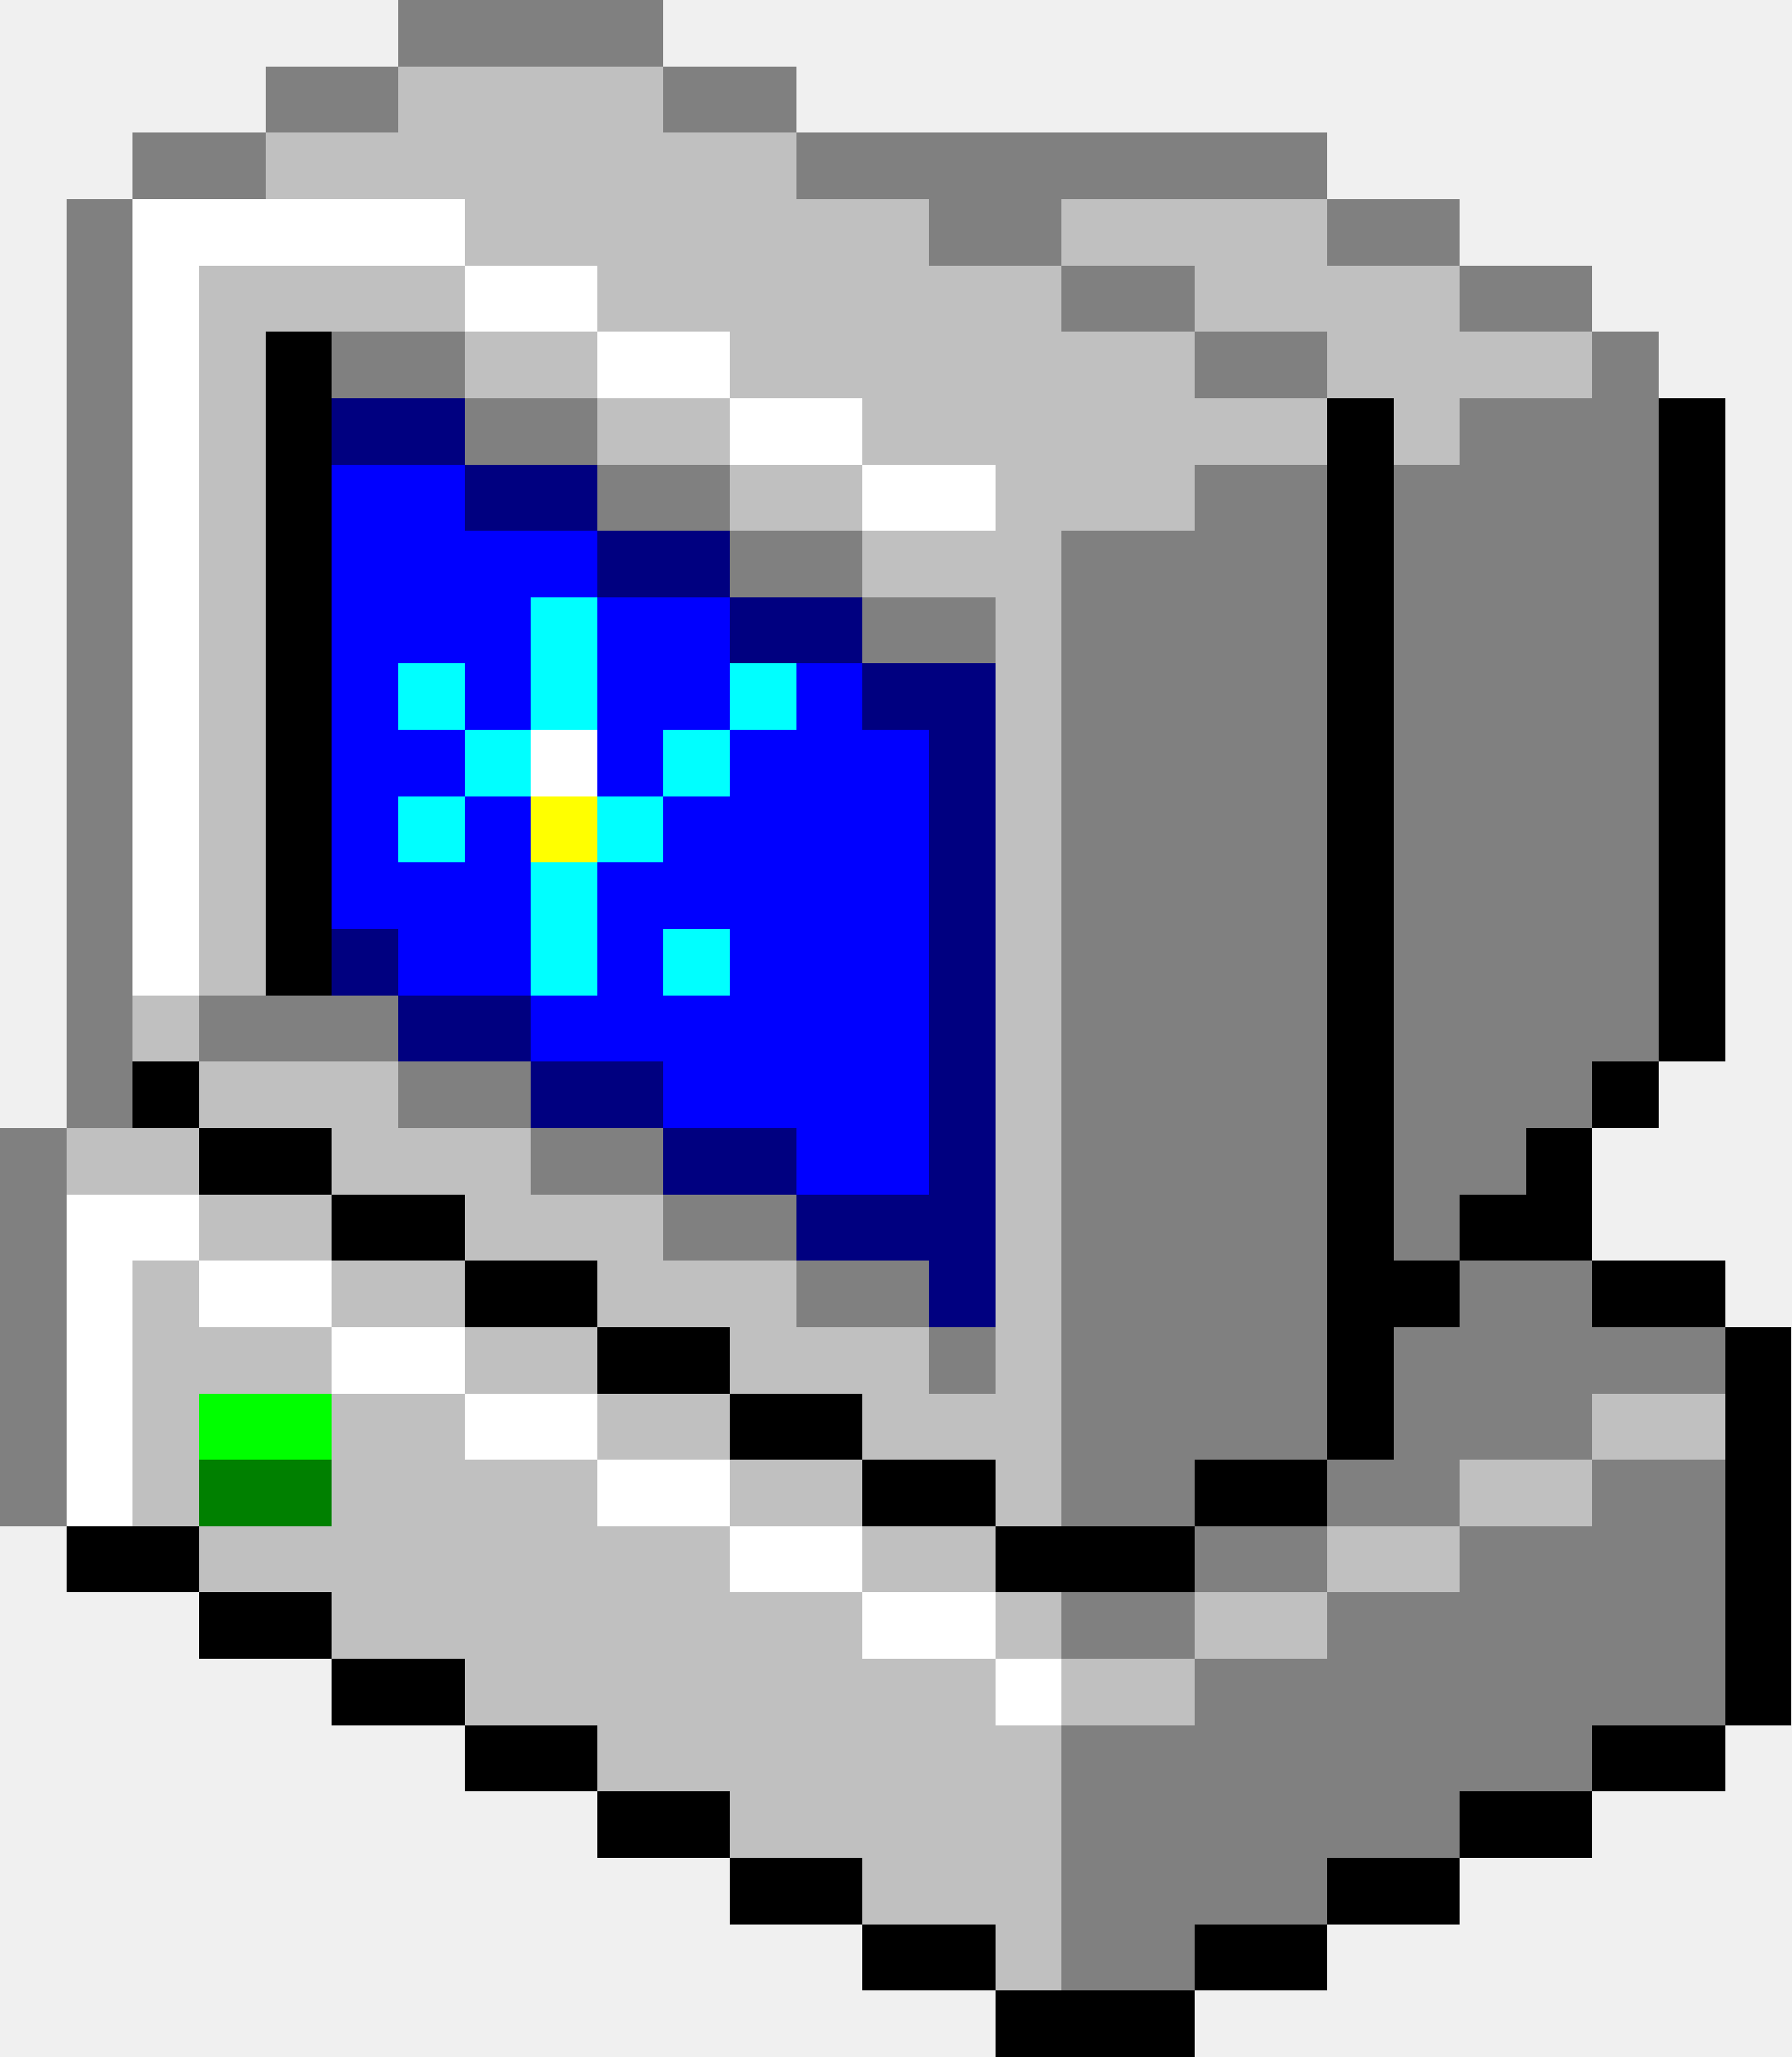
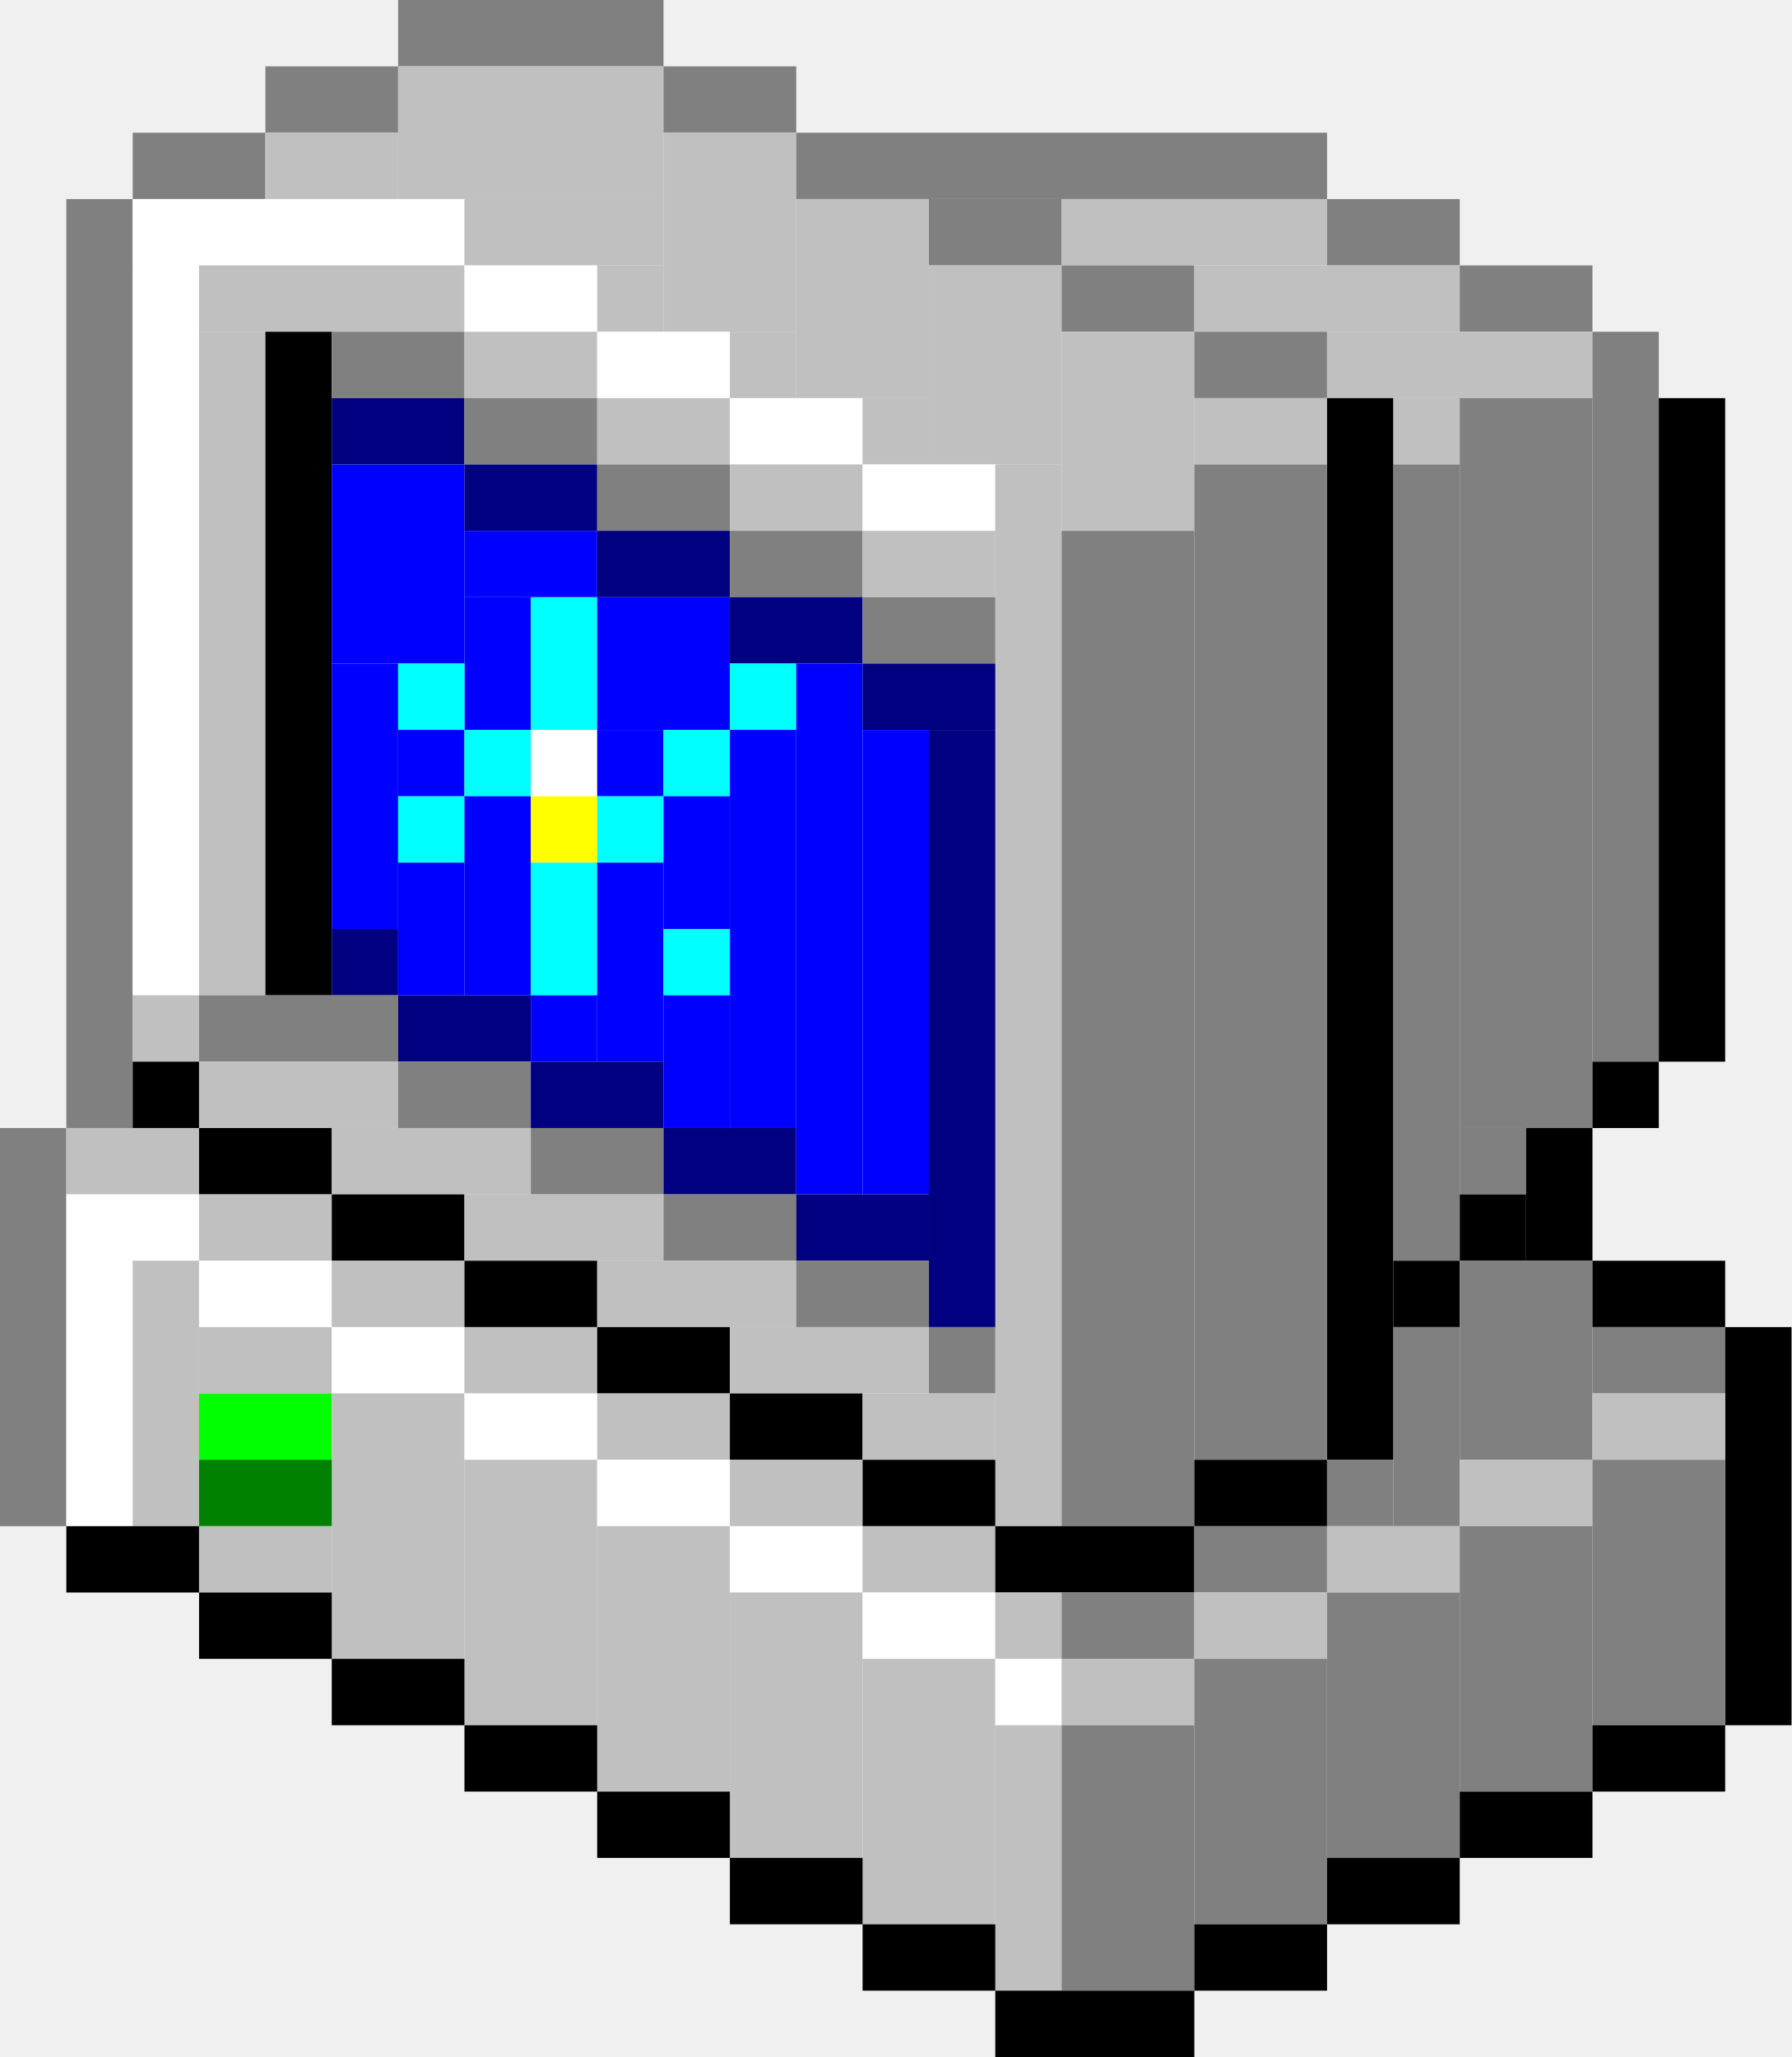
- <svg xmlns="http://www.w3.org/2000/svg" version="1.1" width="27" height="31" shape-rendering="crispEdges">
+ <svg xmlns="http://www.w3.org/2000/svg" version="1.1" width="27" height="31">
  <rect x="6" y="0" width="4" height="1" fill="#808080" />
  <rect x="4" y="1" width="2" height="1" fill="#808080" />
  <rect x="6" y="1" width="4" height="2" fill="#C0C0C0" />
  <rect x="10" y="1" width="2" height="1" fill="#808080" />
  <rect x="2" y="2" width="2" height="1" fill="#808080" />
  <rect x="4" y="2" width="2" height="1" fill="#C0C0C0" />
  <rect x="10" y="2" width="2" height="3" fill="#C0C0C0" />
  <rect x="12" y="2" width="8" height="1" fill="#808080" />
  <rect x="1" y="3" width="1" height="14" fill="#808080" />
  <rect x="2" y="3" width="5" height="1" fill="#FFFFFF" />
  <rect x="7" y="3" width="3" height="1" fill="#C0C0C0" />
  <rect x="12" y="3" width="2" height="3" fill="#C0C0C0" />
  <rect x="14" y="3" width="2" height="1" fill="#808080" />
  <rect x="16" y="3" width="4" height="1" fill="#C0C0C0" />
  <rect x="20" y="3" width="2" height="1" fill="#808080" />
  <rect x="2" y="4" width="1" height="11" fill="#FFFFFF" />
  <rect x="3" y="4" width="4" height="1" fill="#C0C0C0" />
  <rect x="7" y="4" width="2" height="1" fill="#FFFFFF" />
  <rect x="9" y="4" width="1" height="1" fill="#C0C0C0" />
  <rect x="14" y="4" width="2" height="3" fill="#C0C0C0" />
  <rect x="16" y="4" width="2" height="1" fill="#808080" />
  <rect x="18" y="4" width="4" height="1" fill="#C0C0C0" />
  <rect x="22" y="4" width="2" height="1" fill="#808080" />
  <rect x="3" y="5" width="1" height="10" fill="#C0C0C0" />
  <rect x="4" y="5" width="1" height="10" fill="#000000" />
  <rect x="5" y="5" width="2" height="1" fill="#808080" />
  <rect x="7" y="5" width="2" height="1" fill="#C0C0C0" />
  <rect x="9" y="5" width="2" height="1" fill="#FFFFFF" />
  <rect x="11" y="5" width="1" height="1" fill="#C0C0C0" />
  <rect x="16" y="5" width="2" height="3" fill="#C0C0C0" />
  <rect x="18" y="5" width="2" height="1" fill="#808080" />
  <rect x="20" y="5" width="4" height="1" fill="#C0C0C0" />
  <rect x="24" y="5" width="1" height="11" fill="#808080" />
  <rect x="5" y="6" width="2" height="1" fill="#000080" />
  <rect x="7" y="6" width="2" height="1" fill="#808080" />
  <rect x="9" y="6" width="2" height="1" fill="#C0C0C0" />
  <rect x="11" y="6" width="2" height="1" fill="#FFFFFF" />
  <rect x="13" y="6" width="1" height="1" fill="#C0C0C0" />
  <rect x="18" y="6" width="2" height="1" fill="#C0C0C0" />
  <rect x="20" y="6" width="1" height="16" fill="#000000" />
  <rect x="21" y="6" width="1" height="1" fill="#C0C0C0" />
  <rect x="22" y="6" width="2" height="11" fill="#808080" />
  <rect x="25" y="6" width="1" height="10" fill="#000000" />
  <rect x="5" y="7" width="2" height="3" fill="#0000FF" />
  <rect x="7" y="7" width="2" height="1" fill="#000080" />
  <rect x="9" y="7" width="2" height="1" fill="#808080" />
  <rect x="11" y="7" width="2" height="1" fill="#C0C0C0" />
  <rect x="13" y="7" width="2" height="1" fill="#FFFFFF" />
  <rect x="15" y="7" width="1" height="16" fill="#C0C0C0" />
  <rect x="18" y="7" width="2" height="15" fill="#808080" />
  <rect x="21" y="7" width="1" height="12" fill="#808080" />
  <rect x="7" y="8" width="2" height="1" fill="#0000FF" />
  <rect x="9" y="8" width="2" height="1" fill="#000080" />
  <rect x="11" y="8" width="2" height="1" fill="#808080" />
  <rect x="13" y="8" width="2" height="1" fill="#C0C0C0" />
  <rect x="16" y="8" width="2" height="15" fill="#808080" />
  <rect x="7" y="9" width="1" height="2" fill="#0000FF" />
  <rect x="8" y="9" width="1" height="2" fill="#00FFFF" />
  <rect x="9" y="9" width="2" height="2" fill="#0000FF" />
  <rect x="11" y="9" width="2" height="1" fill="#000080" />
  <rect x="13" y="9" width="2" height="1" fill="#808080" />
  <rect x="5" y="10" width="1" height="4" fill="#0000FF" />
  <rect x="6" y="10" width="1" height="1" fill="#00FFFF" />
  <rect x="11" y="10" width="1" height="1" fill="#00FFFF" />
  <rect x="12" y="10" width="1" height="8" fill="#0000FF" />
  <rect x="13" y="10" width="2" height="1" fill="#000080" />
  <rect x="6" y="11" width="1" height="1" fill="#0000FF" />
  <rect x="7" y="11" width="1" height="1" fill="#00FFFF" />
  <rect x="8" y="11" width="1" height="1" fill="#FFFFFF" />
  <rect x="9" y="11" width="1" height="1" fill="#0000FF" />
  <rect x="10" y="11" width="1" height="1" fill="#00FFFF" />
  <rect x="11" y="11" width="1" height="6" fill="#0000FF" />
  <rect x="13" y="11" width="1" height="7" fill="#0000FF" />
  <rect x="14" y="11" width="1" height="9" fill="#000080" />
  <rect x="6" y="12" width="1" height="1" fill="#00FFFF" />
  <rect x="7" y="12" width="1" height="3" fill="#0000FF" />
  <rect x="8" y="12" width="1" height="1" fill="#FFFF00" />
  <rect x="9" y="12" width="1" height="1" fill="#00FFFF" />
  <rect x="10" y="12" width="1" height="2" fill="#0000FF" />
  <rect x="6" y="13" width="1" height="2" fill="#0000FF" />
  <rect x="8" y="13" width="1" height="2" fill="#00FFFF" />
  <rect x="9" y="13" width="1" height="3" fill="#0000FF" />
  <rect x="5" y="14" width="1" height="1" fill="#000080" />
  <rect x="10" y="14" width="1" height="1" fill="#00FFFF" />
  <rect x="2" y="15" width="1" height="1" fill="#C0C0C0" />
  <rect x="3" y="15" width="3" height="1" fill="#808080" />
  <rect x="6" y="15" width="2" height="1" fill="#000080" />
  <rect x="8" y="15" width="1" height="1" fill="#0000FF" />
  <rect x="10" y="15" width="1" height="2" fill="#0000FF" />
  <rect x="2" y="16" width="1" height="1" fill="#000000" />
  <rect x="3" y="16" width="3" height="1" fill="#C0C0C0" />
  <rect x="6" y="16" width="2" height="1" fill="#808080" />
  <rect x="8" y="16" width="2" height="1" fill="#000080" />
  <rect x="24" y="16" width="1" height="1" fill="#000000" />
  <rect x="0" y="17" width="1" height="6" fill="#808080" />
  <rect x="1" y="17" width="2" height="1" fill="#C0C0C0" />
  <rect x="3" y="17" width="2" height="1" fill="#000000" />
  <rect x="5" y="17" width="3" height="1" fill="#C0C0C0" />
  <rect x="8" y="17" width="2" height="1" fill="#808080" />
  <rect x="10" y="17" width="2" height="1" fill="#000080" />
  <rect x="22" y="17" width="1" height="1" fill="#808080" />
  <rect x="23" y="17" width="1" height="2" fill="#000000" />
  <rect x="1" y="18" width="2" height="1" fill="#FFFFFF" />
  <rect x="3" y="18" width="2" height="1" fill="#C0C0C0" />
  <rect x="5" y="18" width="2" height="1" fill="#000000" />
  <rect x="7" y="18" width="3" height="1" fill="#C0C0C0" />
  <rect x="10" y="18" width="2" height="1" fill="#808080" />
  <rect x="12" y="18" width="2" height="1" fill="#000080" />
  <rect x="22" y="18" width="1" height="1" fill="#000000" />
  <rect x="1" y="19" width="1" height="4" fill="#FFFFFF" />
  <rect x="2" y="19" width="1" height="4" fill="#C0C0C0" />
  <rect x="3" y="19" width="2" height="1" fill="#FFFFFF" />
  <rect x="5" y="19" width="2" height="1" fill="#C0C0C0" />
  <rect x="7" y="19" width="2" height="1" fill="#000000" />
  <rect x="9" y="19" width="3" height="1" fill="#C0C0C0" />
  <rect x="12" y="19" width="2" height="1" fill="#808080" />
  <rect x="21" y="19" width="1" height="1" fill="#000000" />
  <rect x="22" y="19" width="2" height="3" fill="#808080" />
  <rect x="24" y="19" width="2" height="1" fill="#000000" />
  <rect x="3" y="20" width="2" height="1" fill="#C0C0C0" />
  <rect x="5" y="20" width="2" height="1" fill="#FFFFFF" />
  <rect x="7" y="20" width="2" height="1" fill="#C0C0C0" />
  <rect x="9" y="20" width="2" height="1" fill="#000000" />
  <rect x="11" y="20" width="3" height="1" fill="#C0C0C0" />
  <rect x="14" y="20" width="1" height="1" fill="#808080" />
  <rect x="21" y="20" width="1" height="3" fill="#808080" />
  <rect x="24" y="20" width="2" height="1" fill="#808080" />
  <rect x="26" y="20" width="1" height="6" fill="#000000" />
  <rect x="3" y="21" width="2" height="1" fill="#00FF00" />
  <rect x="5" y="21" width="2" height="4" fill="#C0C0C0" />
  <rect x="7" y="21" width="2" height="1" fill="#FFFFFF" />
  <rect x="9" y="21" width="2" height="1" fill="#C0C0C0" />
  <rect x="11" y="21" width="2" height="1" fill="#000000" />
  <rect x="13" y="21" width="2" height="1" fill="#C0C0C0" />
  <rect x="24" y="21" width="2" height="1" fill="#C0C0C0" />
  <rect x="3" y="22" width="2" height="1" fill="#008000" />
  <rect x="7" y="22" width="2" height="4" fill="#C0C0C0" />
  <rect x="9" y="22" width="2" height="1" fill="#FFFFFF" />
  <rect x="11" y="22" width="2" height="1" fill="#C0C0C0" />
  <rect x="13" y="22" width="2" height="1" fill="#000000" />
  <rect x="18" y="22" width="2" height="1" fill="#000000" />
  <rect x="20" y="22" width="1" height="1" fill="#808080" />
  <rect x="22" y="22" width="2" height="1" fill="#C0C0C0" />
  <rect x="24" y="22" width="2" height="4" fill="#808080" />
  <rect x="1" y="23" width="2" height="1" fill="#000000" />
  <rect x="3" y="23" width="2" height="1" fill="#C0C0C0" />
  <rect x="9" y="23" width="2" height="4" fill="#C0C0C0" />
  <rect x="11" y="23" width="2" height="1" fill="#FFFFFF" />
  <rect x="13" y="23" width="2" height="1" fill="#C0C0C0" />
  <rect x="15" y="23" width="3" height="1" fill="#000000" />
  <rect x="18" y="23" width="2" height="1" fill="#808080" />
  <rect x="20" y="23" width="2" height="1" fill="#C0C0C0" />
  <rect x="22" y="23" width="2" height="4" fill="#808080" />
  <rect x="3" y="24" width="2" height="1" fill="#000000" />
  <rect x="11" y="24" width="2" height="4" fill="#C0C0C0" />
  <rect x="13" y="24" width="2" height="1" fill="#FFFFFF" />
  <rect x="15" y="24" width="1" height="1" fill="#C0C0C0" />
  <rect x="16" y="24" width="2" height="1" fill="#808080" />
  <rect x="18" y="24" width="2" height="1" fill="#C0C0C0" />
  <rect x="20" y="24" width="2" height="4" fill="#808080" />
  <rect x="5" y="25" width="2" height="1" fill="#000000" />
  <rect x="13" y="25" width="2" height="4" fill="#C0C0C0" />
  <rect x="15" y="25" width="1" height="1" fill="#FFFFFF" />
  <rect x="16" y="25" width="2" height="1" fill="#C0C0C0" />
  <rect x="18" y="25" width="2" height="4" fill="#808080" />
  <rect x="7" y="26" width="2" height="1" fill="#000000" />
  <rect x="15" y="26" width="1" height="4" fill="#C0C0C0" />
  <rect x="16" y="26" width="2" height="4" fill="#808080" />
  <rect x="24" y="26" width="2" height="1" fill="#000000" />
  <rect x="9" y="27" width="2" height="1" fill="#000000" />
  <rect x="22" y="27" width="2" height="1" fill="#000000" />
  <rect x="11" y="28" width="2" height="1" fill="#000000" />
  <rect x="20" y="28" width="2" height="1" fill="#000000" />
  <rect x="13" y="29" width="2" height="1" fill="#000000" />
  <rect x="18" y="29" width="2" height="1" fill="#000000" />
  <rect x="15" y="30" width="3" height="1" fill="#000000" />
</svg>
